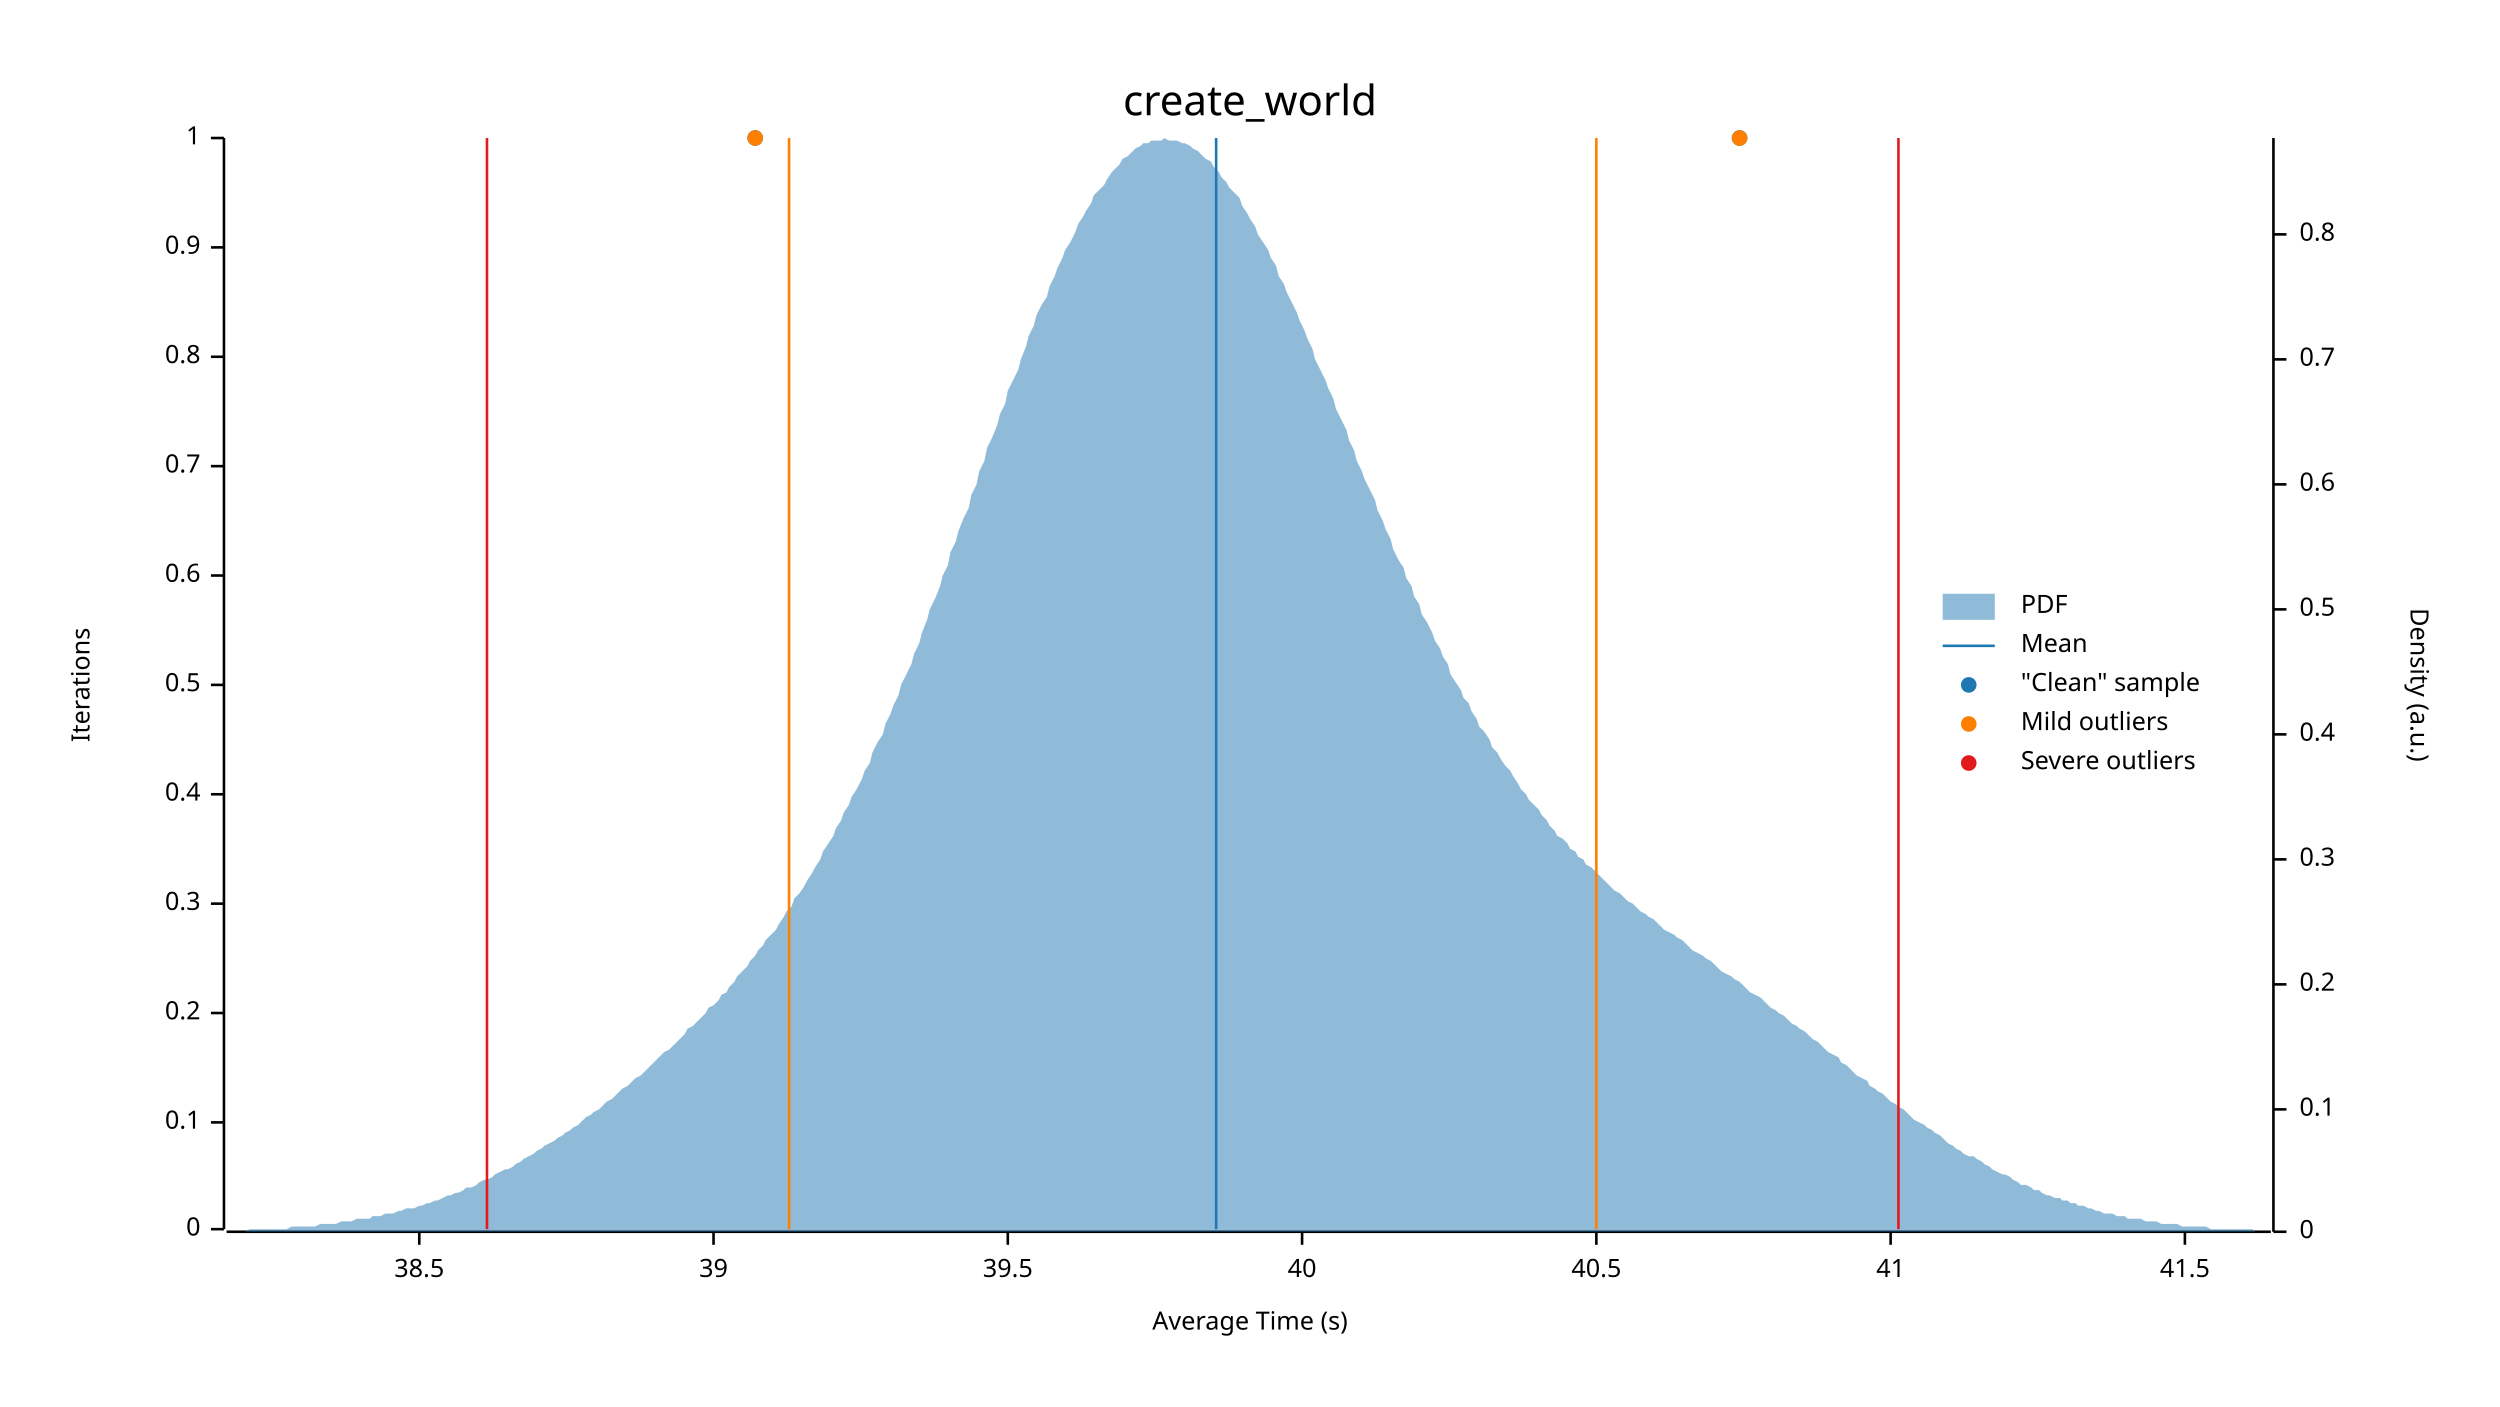
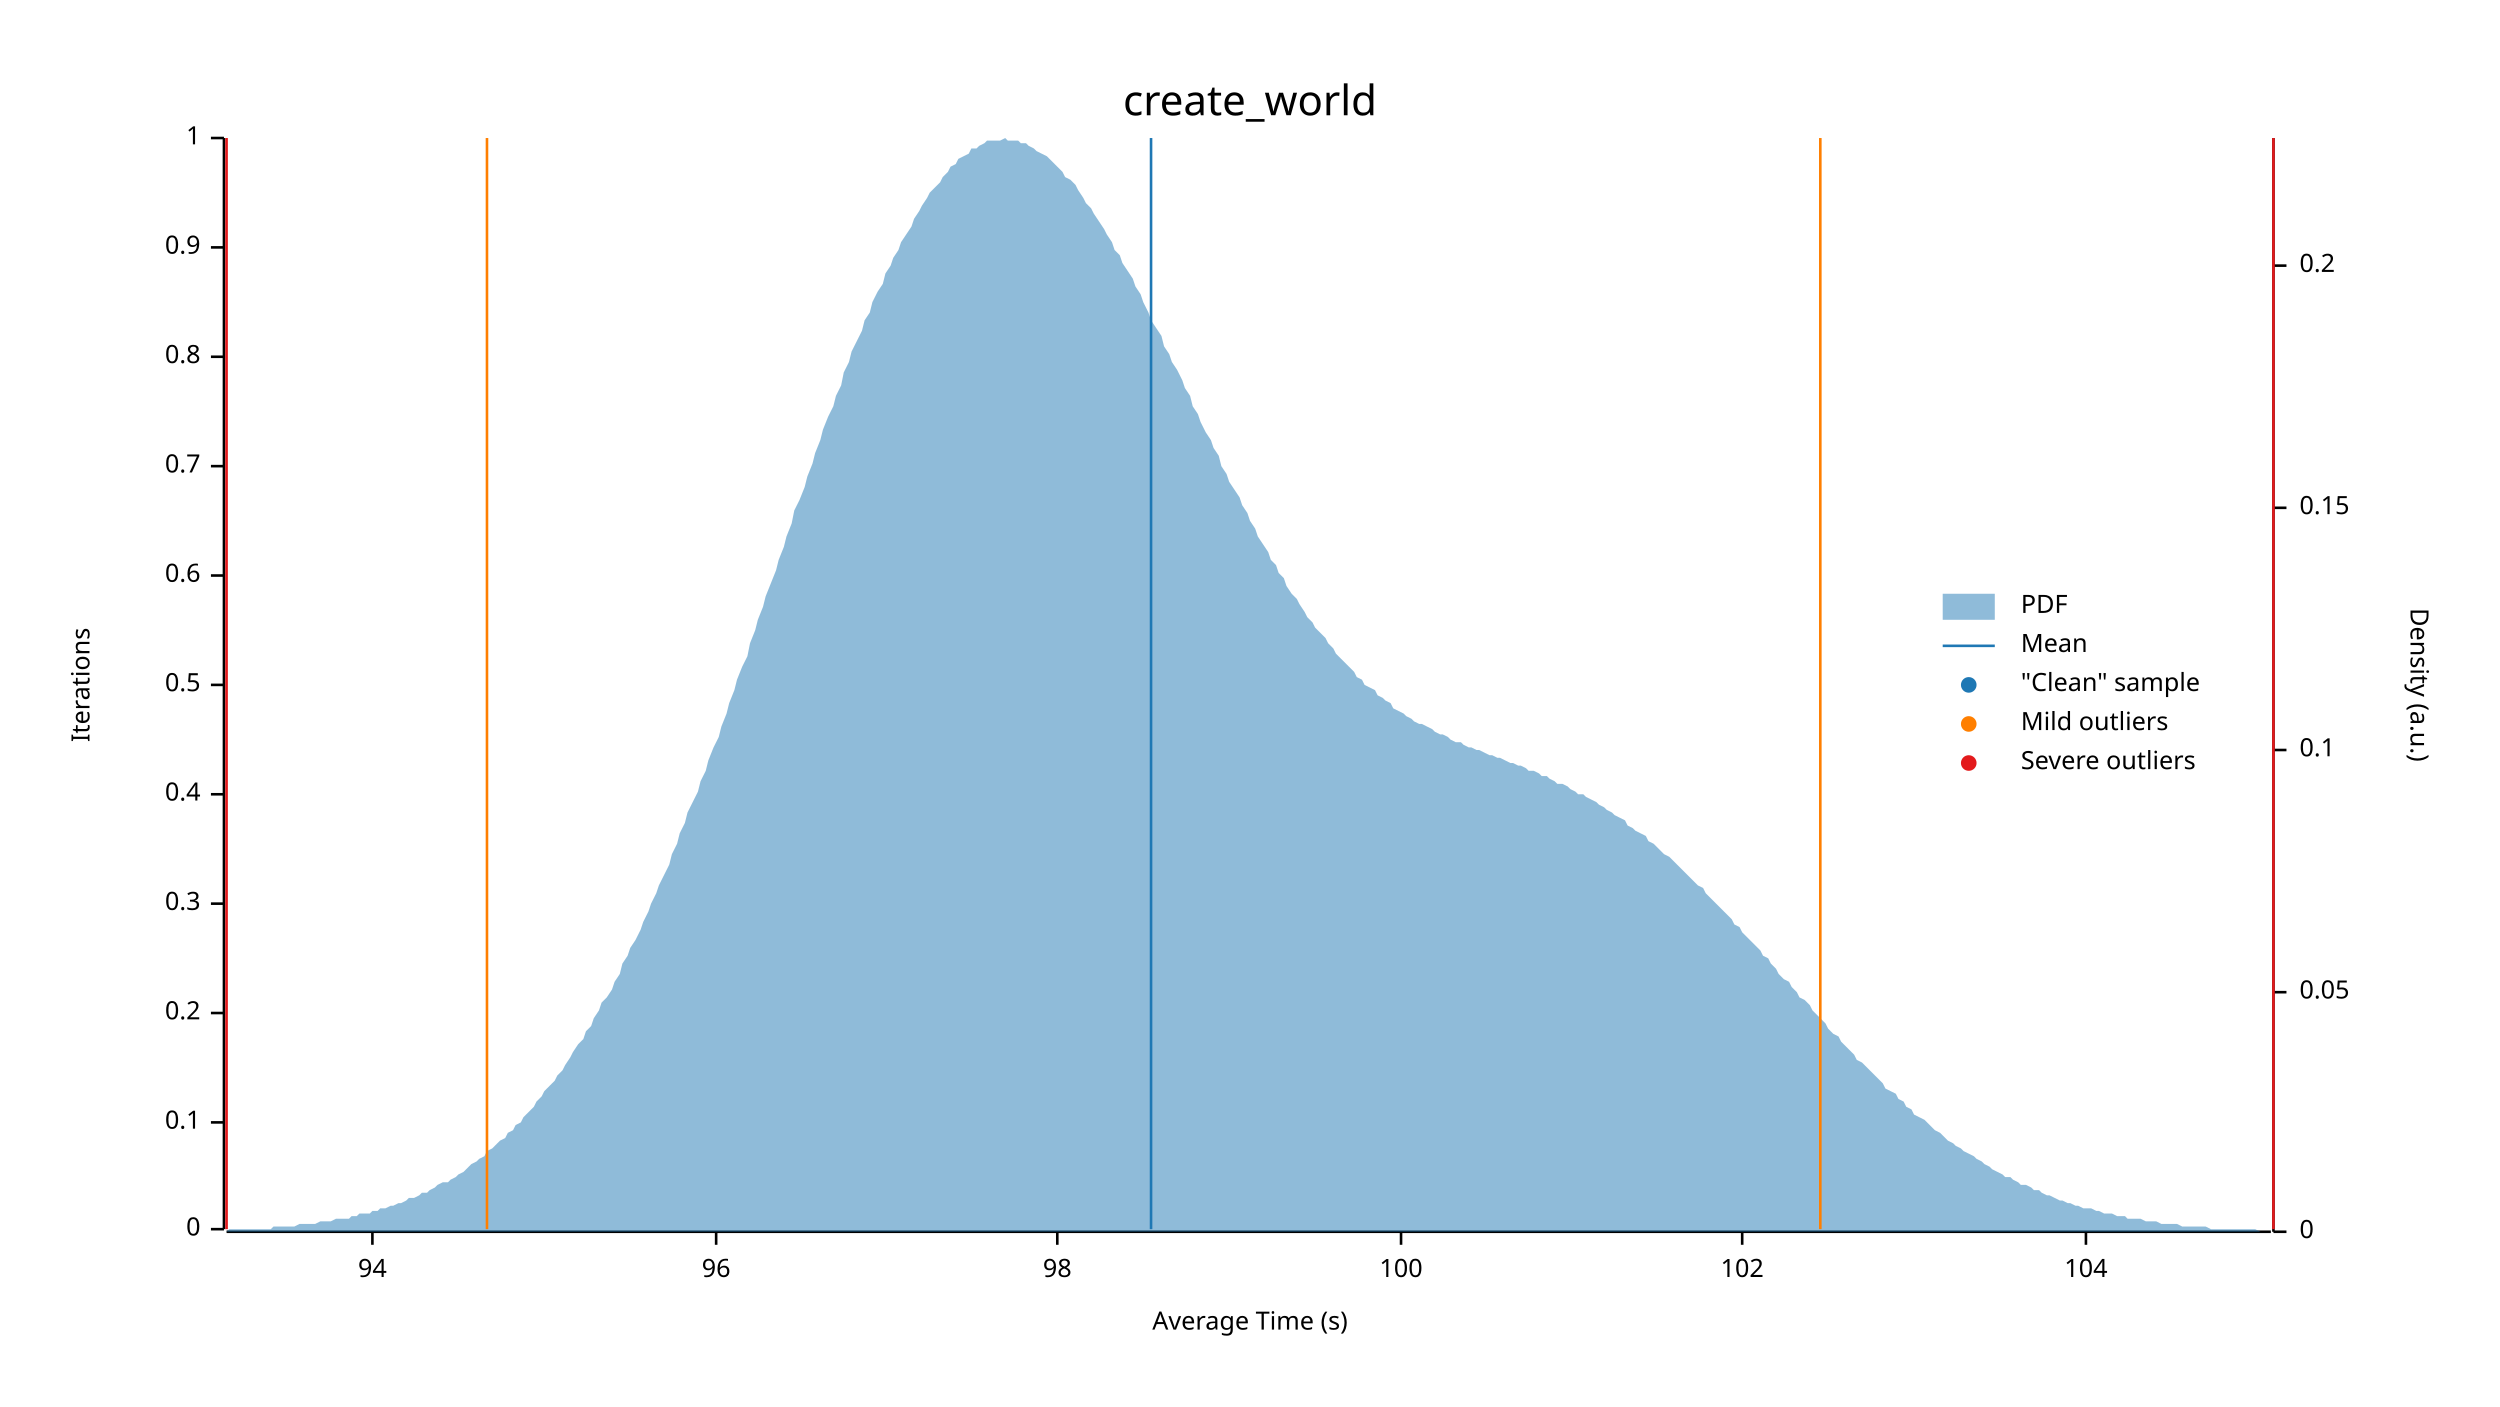
<svg xmlns="http://www.w3.org/2000/svg" width="960" height="540" viewBox="0 0 960 540">
  <text x="480" y="32" dy="0.76em" text-anchor="middle" font-family="sans-serif" font-size="16.129" opacity="1" fill="#000000">
create_world
</text>
  <text x="27" y="263" dy="0.76em" text-anchor="middle" font-family="sans-serif" font-size="9.677" opacity="1" fill="#000000" transform="rotate(270, 27, 263)">
Iterations
</text>
  <text x="480" y="513" dy="-0.5ex" text-anchor="middle" font-family="sans-serif" font-size="9.677" opacity="1" fill="#000000">
Average Time (s)
</text>
  <polyline fill="none" opacity="1" stroke="#000000" stroke-width="1" points="86,53 86,472 " />
  <text x="77" y="472" dy="0.5ex" text-anchor="end" font-family="sans-serif" font-size="9.677" opacity="1" fill="#000000">
0
</text>
  <polyline fill="none" opacity="1" stroke="#000000" stroke-width="1" points="81,472 86,472 " />
  <text x="77" y="431" dy="0.5ex" text-anchor="end" font-family="sans-serif" font-size="9.677" opacity="1" fill="#000000">
0.1
</text>
  <polyline fill="none" opacity="1" stroke="#000000" stroke-width="1" points="81,431 86,431 " />
  <text x="77" y="389" dy="0.5ex" text-anchor="end" font-family="sans-serif" font-size="9.677" opacity="1" fill="#000000">
0.2
</text>
  <polyline fill="none" opacity="1" stroke="#000000" stroke-width="1" points="81,389 86,389 " />
  <text x="77" y="347" dy="0.5ex" text-anchor="end" font-family="sans-serif" font-size="9.677" opacity="1" fill="#000000">
0.3
</text>
  <polyline fill="none" opacity="1" stroke="#000000" stroke-width="1" points="81,347 86,347 " />
  <text x="77" y="305" dy="0.5ex" text-anchor="end" font-family="sans-serif" font-size="9.677" opacity="1" fill="#000000">
0.4
</text>
  <polyline fill="none" opacity="1" stroke="#000000" stroke-width="1" points="81,305 86,305 " />
  <text x="77" y="263" dy="0.5ex" text-anchor="end" font-family="sans-serif" font-size="9.677" opacity="1" fill="#000000">
0.5
</text>
  <polyline fill="none" opacity="1" stroke="#000000" stroke-width="1" points="81,263 86,263 " />
  <text x="77" y="221" dy="0.5ex" text-anchor="end" font-family="sans-serif" font-size="9.677" opacity="1" fill="#000000">
0.6
</text>
  <polyline fill="none" opacity="1" stroke="#000000" stroke-width="1" points="81,221 86,221 " />
  <text x="77" y="179" dy="0.5ex" text-anchor="end" font-family="sans-serif" font-size="9.677" opacity="1" fill="#000000">
0.7
</text>
  <polyline fill="none" opacity="1" stroke="#000000" stroke-width="1" points="81,179 86,179 " />
  <text x="77" y="137" dy="0.5ex" text-anchor="end" font-family="sans-serif" font-size="9.677" opacity="1" fill="#000000">
0.8
</text>
  <polyline fill="none" opacity="1" stroke="#000000" stroke-width="1" points="81,137 86,137 " />
  <text x="77" y="95" dy="0.5ex" text-anchor="end" font-family="sans-serif" font-size="9.677" opacity="1" fill="#000000">
0.9
</text>
  <polyline fill="none" opacity="1" stroke="#000000" stroke-width="1" points="81,95 86,95 " />
  <text x="77" y="53" dy="0.5ex" text-anchor="end" font-family="sans-serif" font-size="9.677" opacity="1" fill="#000000">
1
</text>
  <polyline fill="none" opacity="1" stroke="#000000" stroke-width="1" points="81,53 86,53 " />
  <polyline fill="none" opacity="1" stroke="#000000" stroke-width="1" points="87,473 872,473 " />
-   <text x="161" y="483" dy="0.76em" text-anchor="middle" font-family="sans-serif" font-size="9.677" opacity="1" fill="#000000">
- 38.5
+   <text x="143" y="483" dy="0.76em" text-anchor="middle" font-family="sans-serif" font-size="9.677" opacity="1" fill="#000000">
+ 94
</text>
-   <polyline fill="none" opacity="1" stroke="#000000" stroke-width="1" points="161,473 161,478 " />
-   <text x="274" y="483" dy="0.76em" text-anchor="middle" font-family="sans-serif" font-size="9.677" opacity="1" fill="#000000">
- 39
+   <polyline fill="none" opacity="1" stroke="#000000" stroke-width="1" points="143,473 143,478 " />
+   <text x="275" y="483" dy="0.76em" text-anchor="middle" font-family="sans-serif" font-size="9.677" opacity="1" fill="#000000">
+ 96
</text>
-   <polyline fill="none" opacity="1" stroke="#000000" stroke-width="1" points="274,473 274,478 " />
-   <text x="387" y="483" dy="0.76em" text-anchor="middle" font-family="sans-serif" font-size="9.677" opacity="1" fill="#000000">
- 39.5
+   <polyline fill="none" opacity="1" stroke="#000000" stroke-width="1" points="275,473 275,478 " />
+   <text x="406" y="483" dy="0.76em" text-anchor="middle" font-family="sans-serif" font-size="9.677" opacity="1" fill="#000000">
+ 98
</text>
-   <polyline fill="none" opacity="1" stroke="#000000" stroke-width="1" points="387,473 387,478 " />
-   <text x="500" y="483" dy="0.76em" text-anchor="middle" font-family="sans-serif" font-size="9.677" opacity="1" fill="#000000">
- 40
+   <polyline fill="none" opacity="1" stroke="#000000" stroke-width="1" points="406,473 406,478 " />
+   <text x="538" y="483" dy="0.76em" text-anchor="middle" font-family="sans-serif" font-size="9.677" opacity="1" fill="#000000">
+ 100
</text>
-   <polyline fill="none" opacity="1" stroke="#000000" stroke-width="1" points="500,473 500,478 " />
-   <text x="613" y="483" dy="0.76em" text-anchor="middle" font-family="sans-serif" font-size="9.677" opacity="1" fill="#000000">
- 40.5
+   <polyline fill="none" opacity="1" stroke="#000000" stroke-width="1" points="538,473 538,478 " />
+   <text x="669" y="483" dy="0.76em" text-anchor="middle" font-family="sans-serif" font-size="9.677" opacity="1" fill="#000000">
+ 102
</text>
-   <polyline fill="none" opacity="1" stroke="#000000" stroke-width="1" points="613,473 613,478 " />
-   <text x="726" y="483" dy="0.76em" text-anchor="middle" font-family="sans-serif" font-size="9.677" opacity="1" fill="#000000">
- 41
+   <polyline fill="none" opacity="1" stroke="#000000" stroke-width="1" points="669,473 669,478 " />
+   <text x="801" y="483" dy="0.76em" text-anchor="middle" font-family="sans-serif" font-size="9.677" opacity="1" fill="#000000">
+ 104
</text>
-   <polyline fill="none" opacity="1" stroke="#000000" stroke-width="1" points="726,473 726,478 " />
-   <text x="839" y="483" dy="0.76em" text-anchor="middle" font-family="sans-serif" font-size="9.677" opacity="1" fill="#000000">
- 41.5
- </text>
-   <polyline fill="none" opacity="1" stroke="#000000" stroke-width="1" points="839,473 839,478 " />
+   <polyline fill="none" opacity="1" stroke="#000000" stroke-width="1" points="801,473 801,478 " />
  <text x="933" y="263" dy="0.76em" text-anchor="middle" font-family="sans-serif" font-size="9.677" opacity="1" fill="#000000" transform="rotate(90, 933, 263)">
Density (a.u.)
</text>
  <polyline fill="none" opacity="1" stroke="#000000" stroke-width="1" points="873,53 873,473 " />
  <text x="883" y="473" dy="0.5ex" text-anchor="start" font-family="sans-serif" font-size="9.677" opacity="1" fill="#000000">
0
</text>
  <polyline fill="none" opacity="1" stroke="#000000" stroke-width="1" points="873,473 878,473 " />
-   <text x="883" y="426" dy="0.5ex" text-anchor="start" font-family="sans-serif" font-size="9.677" opacity="1" fill="#000000">
+   <text x="883" y="381" dy="0.5ex" text-anchor="start" font-family="sans-serif" font-size="9.677" opacity="1" fill="#000000">
+ 0.05
+ </text>
+   <polyline fill="none" opacity="1" stroke="#000000" stroke-width="1" points="873,381 878,381 " />
+   <text x="883" y="288" dy="0.5ex" text-anchor="start" font-family="sans-serif" font-size="9.677" opacity="1" fill="#000000">
0.1
</text>
-   <polyline fill="none" opacity="1" stroke="#000000" stroke-width="1" points="873,426 878,426 " />
-   <text x="883" y="378" dy="0.5ex" text-anchor="start" font-family="sans-serif" font-size="9.677" opacity="1" fill="#000000">
+   <polyline fill="none" opacity="1" stroke="#000000" stroke-width="1" points="873,288 878,288 " />
+   <text x="883" y="195" dy="0.5ex" text-anchor="start" font-family="sans-serif" font-size="9.677" opacity="1" fill="#000000">
+ 0.15
+ </text>
+   <polyline fill="none" opacity="1" stroke="#000000" stroke-width="1" points="873,195 878,195 " />
+   <text x="883" y="102" dy="0.5ex" text-anchor="start" font-family="sans-serif" font-size="9.677" opacity="1" fill="#000000">
0.2
</text>
-   <polyline fill="none" opacity="1" stroke="#000000" stroke-width="1" points="873,378 878,378 " />
-   <text x="883" y="330" dy="0.5ex" text-anchor="start" font-family="sans-serif" font-size="9.677" opacity="1" fill="#000000">
- 0.3
- </text>
-   <polyline fill="none" opacity="1" stroke="#000000" stroke-width="1" points="873,330 878,330 " />
-   <text x="883" y="282" dy="0.5ex" text-anchor="start" font-family="sans-serif" font-size="9.677" opacity="1" fill="#000000">
- 0.4
- </text>
-   <polyline fill="none" opacity="1" stroke="#000000" stroke-width="1" points="873,282 878,282 " />
-   <text x="883" y="234" dy="0.5ex" text-anchor="start" font-family="sans-serif" font-size="9.677" opacity="1" fill="#000000">
- 0.5
- </text>
-   <polyline fill="none" opacity="1" stroke="#000000" stroke-width="1" points="873,234 878,234 " />
-   <text x="883" y="186" dy="0.5ex" text-anchor="start" font-family="sans-serif" font-size="9.677" opacity="1" fill="#000000">
- 0.6
- </text>
-   <polyline fill="none" opacity="1" stroke="#000000" stroke-width="1" points="873,186 878,186 " />
-   <text x="883" y="138" dy="0.5ex" text-anchor="start" font-family="sans-serif" font-size="9.677" opacity="1" fill="#000000">
- 0.7
- </text>
-   <polyline fill="none" opacity="1" stroke="#000000" stroke-width="1" points="873,138 878,138 " />
-   <text x="883" y="90" dy="0.5ex" text-anchor="start" font-family="sans-serif" font-size="9.677" opacity="1" fill="#000000">
- 0.8
- </text>
-   <polyline fill="none" opacity="1" stroke="#000000" stroke-width="1" points="873,90 878,90 " />
-   <polygon opacity="0.5" fill="#1F78B4" points="87,473 88,473 90,473 91,473 93,473 94,473 96,472 98,472 99,472 101,472 102,472 104,472 105,472 107,472 109,472 110,472 112,471 113,471 115,471 116,471 118,471 120,471 121,471 123,470 124,470 126,470 127,470 129,470 131,469 132,469 134,469 135,469 137,468 138,468 140,468 142,468 143,467 145,467 146,467 148,466 150,466 151,466 153,465 154,465 156,464 157,464 159,464 161,463 162,463 164,462 165,462 167,461 168,461 170,460 172,459 173,459 175,458 176,458 178,457 179,456 181,456 183,455 184,454 186,453 187,453 189,452 190,451 192,450 194,449 195,449 197,448 198,447 200,446 201,445 203,444 205,443 206,442 208,441 209,440 211,439 213,438 214,437 216,436 217,435 219,434 220,433 222,432 224,430 225,429 227,428 228,427 230,426 231,425 233,423 235,422 236,421 238,419 239,418 241,417 242,416 244,414 246,413 247,412 249,410 250,409 252,407 253,406 255,404 257,403 258,402 260,400 261,399 263,397 264,395 266,394 268,392 269,391 271,389 272,387 274,386 276,384 277,382 279,381 280,379 282,377 283,375 285,373 287,371 288,369 290,367 291,365 293,363 294,361 296,359 298,357 299,355 301,352 302,350 304,348 305,345 307,343 309,340 310,338 312,335 313,333 315,330 316,327 318,324 320,321 321,318 323,315 324,312 326,309 327,306 329,303 331,299 332,296 334,293 335,289 337,285 339,282 340,278 342,274 343,271 345,267 346,263 348,259 350,255 351,251 353,247 354,243 356,238 357,234 359,230 361,225 362,221 364,217 365,212 367,208 368,204 370,199 372,195 373,190 375,186 376,181 378,177 379,172 381,168 383,163 384,159 386,155 387,150 389,146 391,142 392,138 394,133 395,129 397,125 398,121 400,117 402,114 403,110 405,106 406,103 408,99 409,96 411,93 413,89 414,86 416,83 417,81 419,78 420,75 422,73 424,71 425,69 427,66 428,65 430,63 431,61 433,60 435,58 436,57 438,56 439,55 441,55 442,54 444,54 446,54 447,53 449,54 450,54 452,54 454,55 455,55 457,56 458,57 460,58 461,59 463,61 465,62 466,64 468,66 469,68 471,70 472,72 474,74 476,76 477,79 479,82 480,84 482,87 483,90 485,93 487,96 488,99 490,102 491,106 493,109 494,112 496,116 498,120 499,123 501,127 502,130 504,134 505,138 507,142 509,146 510,149 512,153 513,157 515,161 517,165 518,169 520,173 521,177 523,181 524,184 526,188 528,192 529,196 531,200 532,203 534,207 535,211 537,215 539,218 540,222 542,225 543,229 545,232 546,236 548,239 550,243 551,246 553,249 554,252 556,255 557,259 559,262 561,265 562,268 564,270 565,273 567,276 568,279 570,281 572,284 573,287 575,289 576,291 578,294 580,296 581,298 583,301 584,303 586,305 587,307 589,309 591,311 592,313 594,315 595,317 597,319 598,321 600,322 602,324 603,326 605,327 606,329 608,330 609,332 611,333 613,335 614,336 616,338 617,339 619,341 620,342 622,343 624,345 625,346 627,347 628,348 630,350 632,351 633,352 635,353 636,354 638,356 639,357 641,358 643,359 644,360 646,361 647,362 649,364 650,365 652,366 654,367 655,368 657,369 658,370 660,372 661,373 663,374 665,375 666,376 668,377 669,378 671,380 672,381 674,382 676,383 677,384 679,386 680,387 682,388 683,389 685,390 687,392 688,393 690,394 691,395 693,396 695,398 696,399 698,400 699,401 701,403 702,404 704,405 706,406 707,408 709,409 710,410 712,412 713,413 715,414 717,415 718,417 720,418 721,419 723,420 724,421 726,423 728,424 729,425 731,426 732,427 734,429 735,430 737,431 739,432 740,433 742,434 743,435 745,436 746,437 748,439 750,440 751,441 753,442 754,443 756,444 758,444 759,445 761,446 762,447 764,448 765,449 767,450 769,451 770,451 772,452 773,453 775,454 776,455 778,455 780,456 781,457 783,457 784,458 786,459 787,459 789,460 791,460 792,461 794,461 795,462 797,462 798,463 800,463 802,464 803,464 805,465 806,465 808,466 809,466 811,466 813,467 814,467 816,467 817,468 819,468 821,468 822,468 824,469 825,469 827,469 828,469 830,470 832,470 833,470 835,470 836,470 838,471 839,471 841,471 843,471 844,471 846,471 847,471 849,472 850,472 852,472 854,472 855,472 857,472 858,472 860,472 861,472 863,472 865,472 866,473 868,473 869,473 871,473 873,473 873,473 87,473 " />
-   <polyline fill="none" opacity="1" stroke="#1F78B4" stroke-width="1" points="467,472 467,53 " />
-   <polyline fill="none" opacity="1" stroke="#FF7F00" stroke-width="1" points="303,472 303,53 " />
-   <polyline fill="none" opacity="1" stroke="#FF7F00" stroke-width="1" points="613,472 613,53 " />
-   <polyline fill="none" opacity="1" stroke="#E31A1C" stroke-width="1" points="187,472 187,53 " />
-   <polyline fill="none" opacity="1" stroke="#E31A1C" stroke-width="1" points="729,472 729,53 " />
-   <circle cx="290" cy="53" r="3" opacity="1" fill="#1F78B4" stroke="none" stroke-width="1" />
-   <circle cx="668" cy="53" r="3" opacity="1" fill="#1F78B4" stroke="none" stroke-width="1" />
-   <circle cx="290" cy="53" r="3" opacity="1" fill="#FF7F00" stroke="none" stroke-width="1" />
-   <circle cx="668" cy="53" r="3" opacity="1" fill="#FF7F00" stroke="none" stroke-width="1" />
+   <polyline fill="none" opacity="1" stroke="#000000" stroke-width="1" points="873,102 878,102 " />
+   <polygon opacity="0.5" fill="#1F78B4" points="87,473 88,472 90,472 91,472 93,472 94,472 96,472 98,472 99,472 101,472 102,472 104,472 105,471 107,471 109,471 110,471 112,471 113,471 115,470 116,470 118,470 120,470 121,470 123,469 124,469 126,469 127,469 129,468 131,468 132,468 134,468 135,467 137,467 138,466 140,466 142,466 143,465 145,465 146,464 148,464 150,463 151,463 153,462 154,462 156,461 157,460 159,460 161,459 162,458 164,458 165,457 167,456 168,455 170,454 172,454 173,453 175,452 176,451 178,450 179,449 181,447 183,446 184,445 186,444 187,442 189,441 190,440 192,438 194,437 195,435 197,434 198,432 200,431 201,429 203,427 205,425 206,423 208,421 209,419 211,417 213,415 214,413 216,411 217,409 219,406 220,404 222,401 224,399 225,396 227,394 228,391 230,388 231,385 233,383 235,380 236,377 238,374 239,370 241,367 242,364 244,361 246,357 247,354 249,350 250,347 252,343 253,340 255,336 257,332 258,328 260,324 261,320 263,316 264,312 266,308 268,304 269,300 271,296 272,292 274,287 276,283 277,279 279,274 280,270 282,265 283,261 285,256 287,252 288,247 290,242 291,238 293,233 294,229 296,224 298,219 299,215 301,210 302,206 304,201 305,196 307,192 309,187 310,183 312,178 313,174 315,169 316,165 318,160 320,156 321,152 323,148 324,143 326,139 327,135 329,131 331,127 332,123 334,120 335,116 337,112 339,109 340,105 342,102 343,99 345,96 346,93 348,90 350,87 351,84 353,81 354,79 356,76 357,74 359,72 361,70 362,68 364,66 365,64 367,63 368,61 370,60 372,59 373,57 375,57 376,56 378,55 379,54 381,54 383,54 384,54 386,53 387,54 389,54 391,54 392,55 394,55 395,56 397,57 398,58 400,59 402,60 403,61 405,63 406,64 408,66 409,68 411,69 413,71 414,73 416,76 417,78 419,80 420,82 422,85 424,88 425,90 427,93 428,96 430,98 431,101 433,104 435,107 436,110 438,113 439,116 441,120 442,123 444,126 446,129 447,133 449,136 450,139 452,142 454,146 455,149 457,152 458,156 460,159 461,162 463,166 465,169 466,172 468,175 469,179 471,182 472,185 474,188 476,191 477,194 479,197 480,200 482,203 483,206 485,209 487,212 488,215 490,217 491,220 493,222 494,225 496,228 498,230 499,232 501,235 502,237 504,239 505,241 507,243 509,245 510,247 512,249 513,251 515,253 517,255 518,256 520,258 521,260 523,261 524,263 526,264 528,265 529,267 531,268 532,269 534,270 535,272 537,273 539,274 540,275 542,276 543,277 545,278 546,278 548,279 550,280 551,281 553,282 554,282 556,283 557,284 559,285 561,285 562,286 564,287 565,287 567,288 568,288 570,289 572,290 573,290 575,291 576,291 578,292 580,293 581,293 583,294 584,294 586,295 587,296 589,296 591,297 592,298 594,298 595,299 597,300 598,301 600,301 602,302 603,303 605,304 606,305 608,305 609,306 611,307 613,308 614,309 616,310 617,311 619,312 620,313 622,314 624,315 625,317 627,318 628,319 630,320 632,321 633,323 635,324 636,325 638,327 639,328 641,329 643,331 644,332 646,334 647,335 649,337 650,338 652,340 654,341 655,343 657,345 658,346 660,348 661,349 663,351 665,353 666,355 668,356 669,358 671,360 672,361 674,363 676,365 677,367 679,368 680,370 682,372 683,374 685,376 687,377 688,379 690,381 691,383 693,384 695,386 696,388 698,390 699,391 701,393 702,395 704,397 706,398 707,400 709,402 710,403 712,405 713,407 715,408 717,410 718,411 720,413 721,414 723,416 724,418 726,419 728,420 729,422 731,423 732,425 734,426 735,428 737,429 739,430 740,431 742,433 743,434 745,435 746,436 748,438 750,439 751,440 753,441 754,442 756,443 758,444 759,445 761,446 762,447 764,448 765,449 767,450 769,451 770,452 772,452 773,453 775,454 776,455 778,455 780,456 781,457 783,457 784,458 786,459 787,459 789,460 791,461 792,461 794,462 795,462 797,463 798,463 800,464 802,464 803,464 805,465 806,465 808,466 809,466 811,466 813,467 814,467 816,467 817,468 819,468 821,468 822,468 824,469 825,469 827,469 828,469 830,470 832,470 833,470 835,470 836,470 838,471 839,471 841,471 843,471 844,471 846,471 847,471 849,472 850,472 852,472 854,472 855,472 857,472 858,472 860,472 861,472 863,472 865,472 866,472 868,473 869,473 871,473 873,473 873,473 87,473 " />
+   <polyline fill="none" opacity="1" stroke="#1F78B4" stroke-width="1" points="442,472 442,53 " />
+   <polyline fill="none" opacity="1" stroke="#FF7F00" stroke-width="1" points="187,472 187,53 " />
+   <polyline fill="none" opacity="1" stroke="#FF7F00" stroke-width="1" points="699,472 699,53 " />
+   <polyline fill="none" opacity="1" stroke="#E31A1C" stroke-width="1" points="87,472 87,53 " />
+   <polyline fill="none" opacity="1" stroke="#E31A1C" stroke-width="1" points="873,472 873,53 " />
  <text x="776" y="228" dy="0.76em" text-anchor="start" font-family="sans-serif" font-size="9.677" opacity="1" fill="#000000">
PDF
</text>
  <text x="776" y="243" dy="0.76em" text-anchor="start" font-family="sans-serif" font-size="9.677" opacity="1" fill="#000000">
Mean
</text>
  <text x="776" y="258" dy="0.76em" text-anchor="start" font-family="sans-serif" font-size="9.677" opacity="1" fill="#000000">
"Clean" sample
</text>
  <text x="776" y="273" dy="0.76em" text-anchor="start" font-family="sans-serif" font-size="9.677" opacity="1" fill="#000000">
Mild outliers
</text>
  <text x="776" y="288" dy="0.76em" text-anchor="start" font-family="sans-serif" font-size="9.677" opacity="1" fill="#000000">
Severe outliers
</text>
  <rect x="746" y="228" width="20" height="10" opacity="0.5" fill="#1F78B4" stroke="none" />
  <polyline fill="none" opacity="1" stroke="#1F78B4" stroke-width="1" points="746,248 766,248 " />
  <circle cx="756" cy="263" r="3" opacity="1" fill="#1F78B4" stroke="none" stroke-width="1" />
  <circle cx="756" cy="278" r="3" opacity="1" fill="#FF7F00" stroke="none" stroke-width="1" />
  <circle cx="756" cy="293" r="3" opacity="1" fill="#E31A1C" stroke="none" stroke-width="1" />
</svg>
